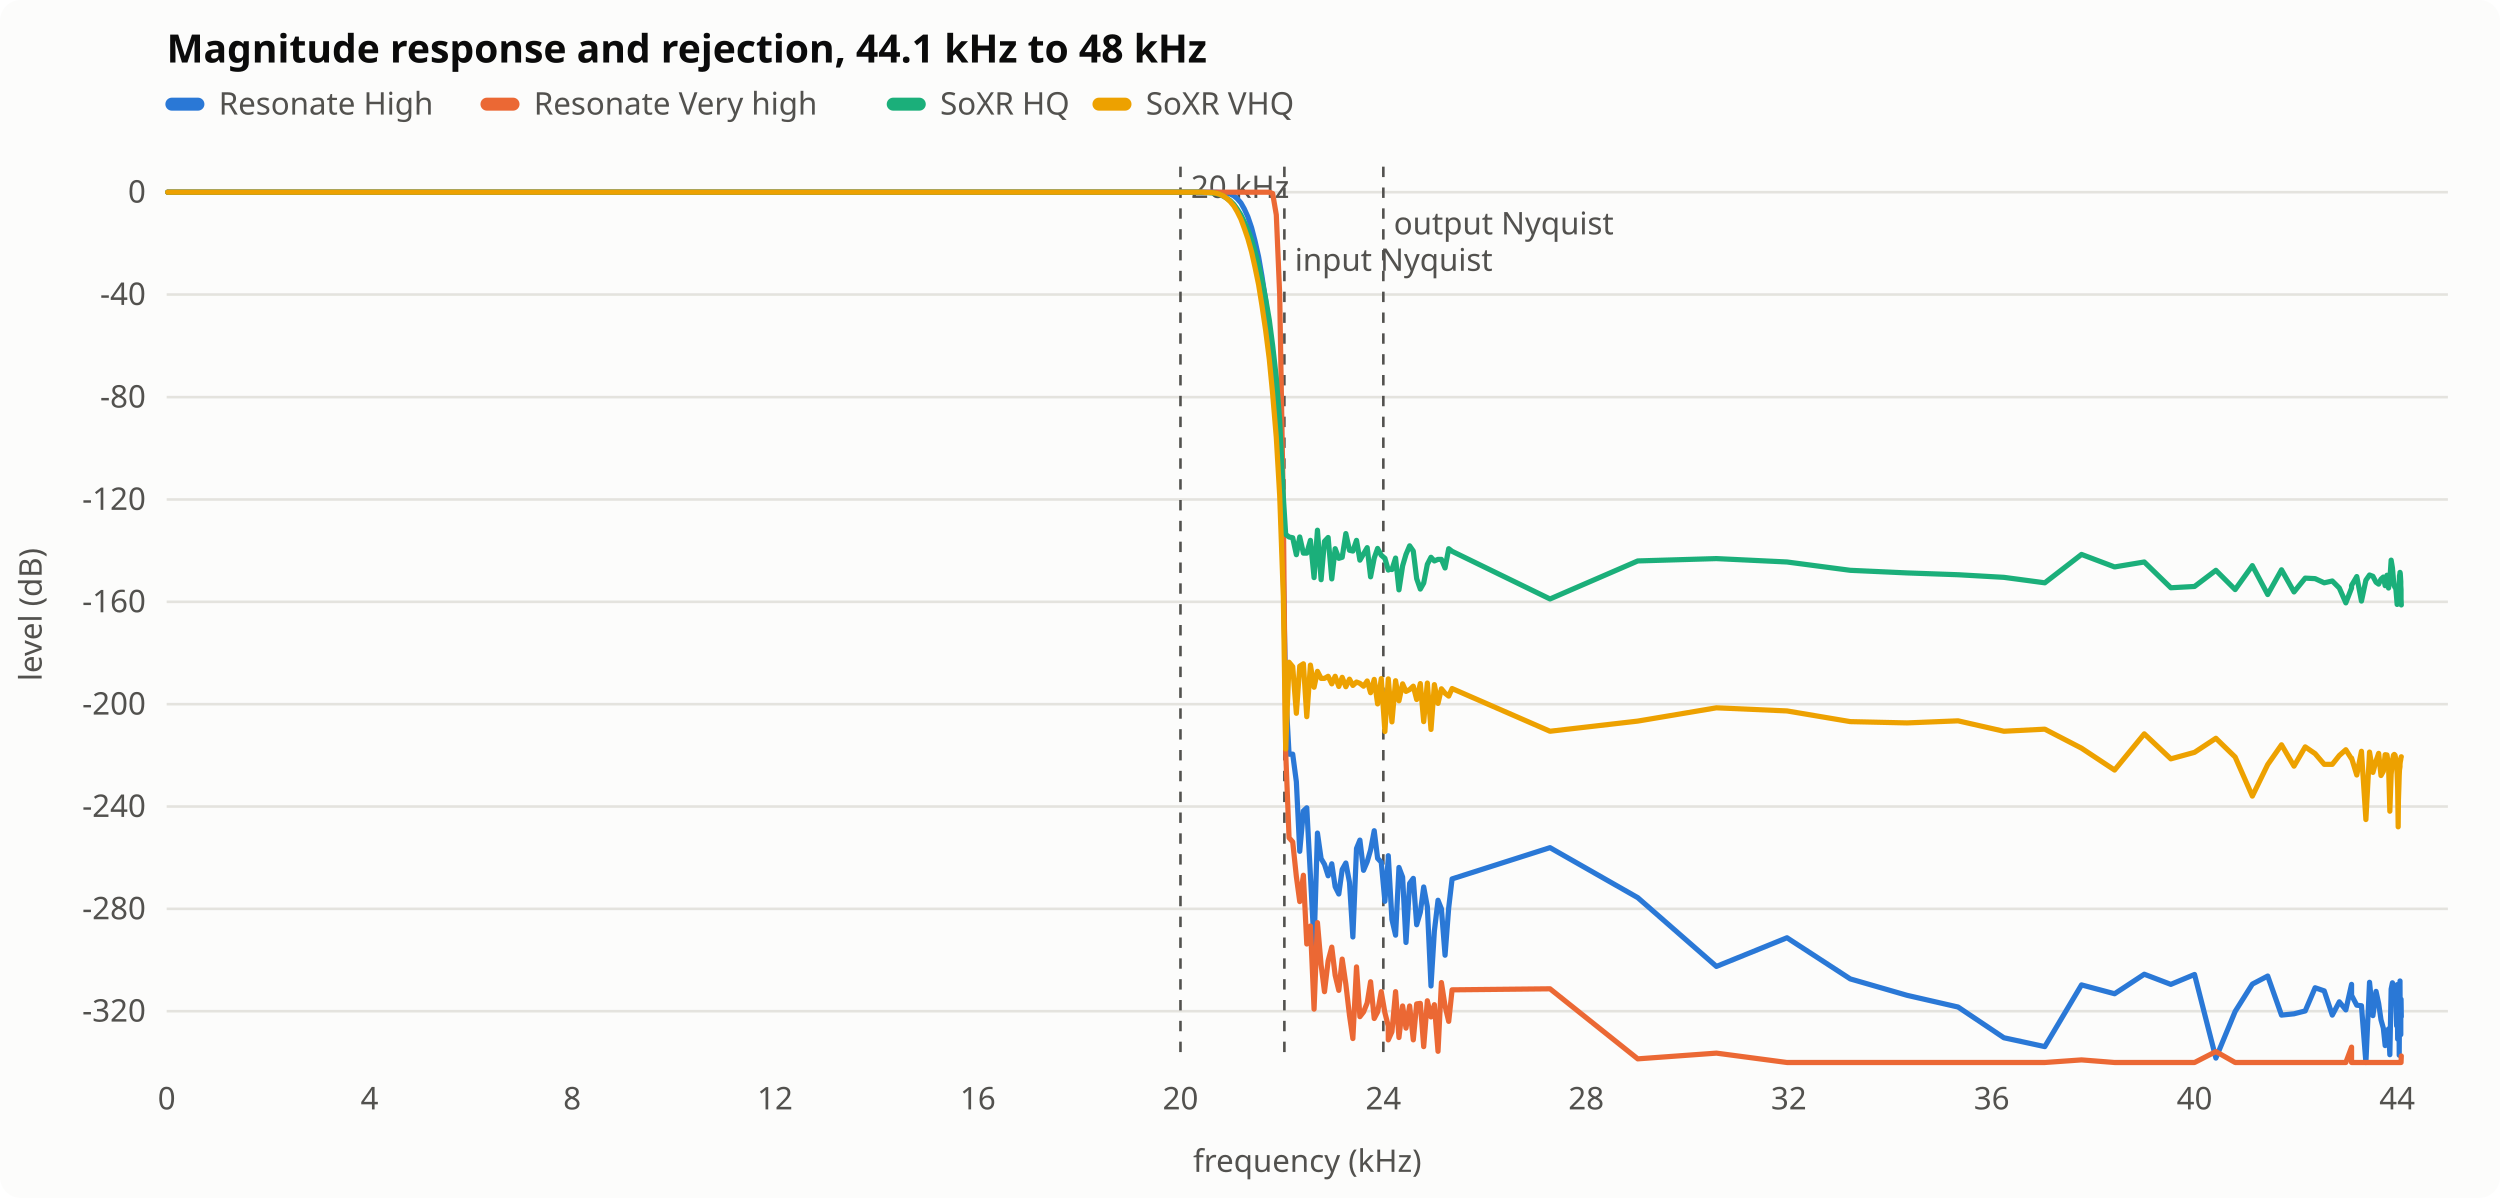
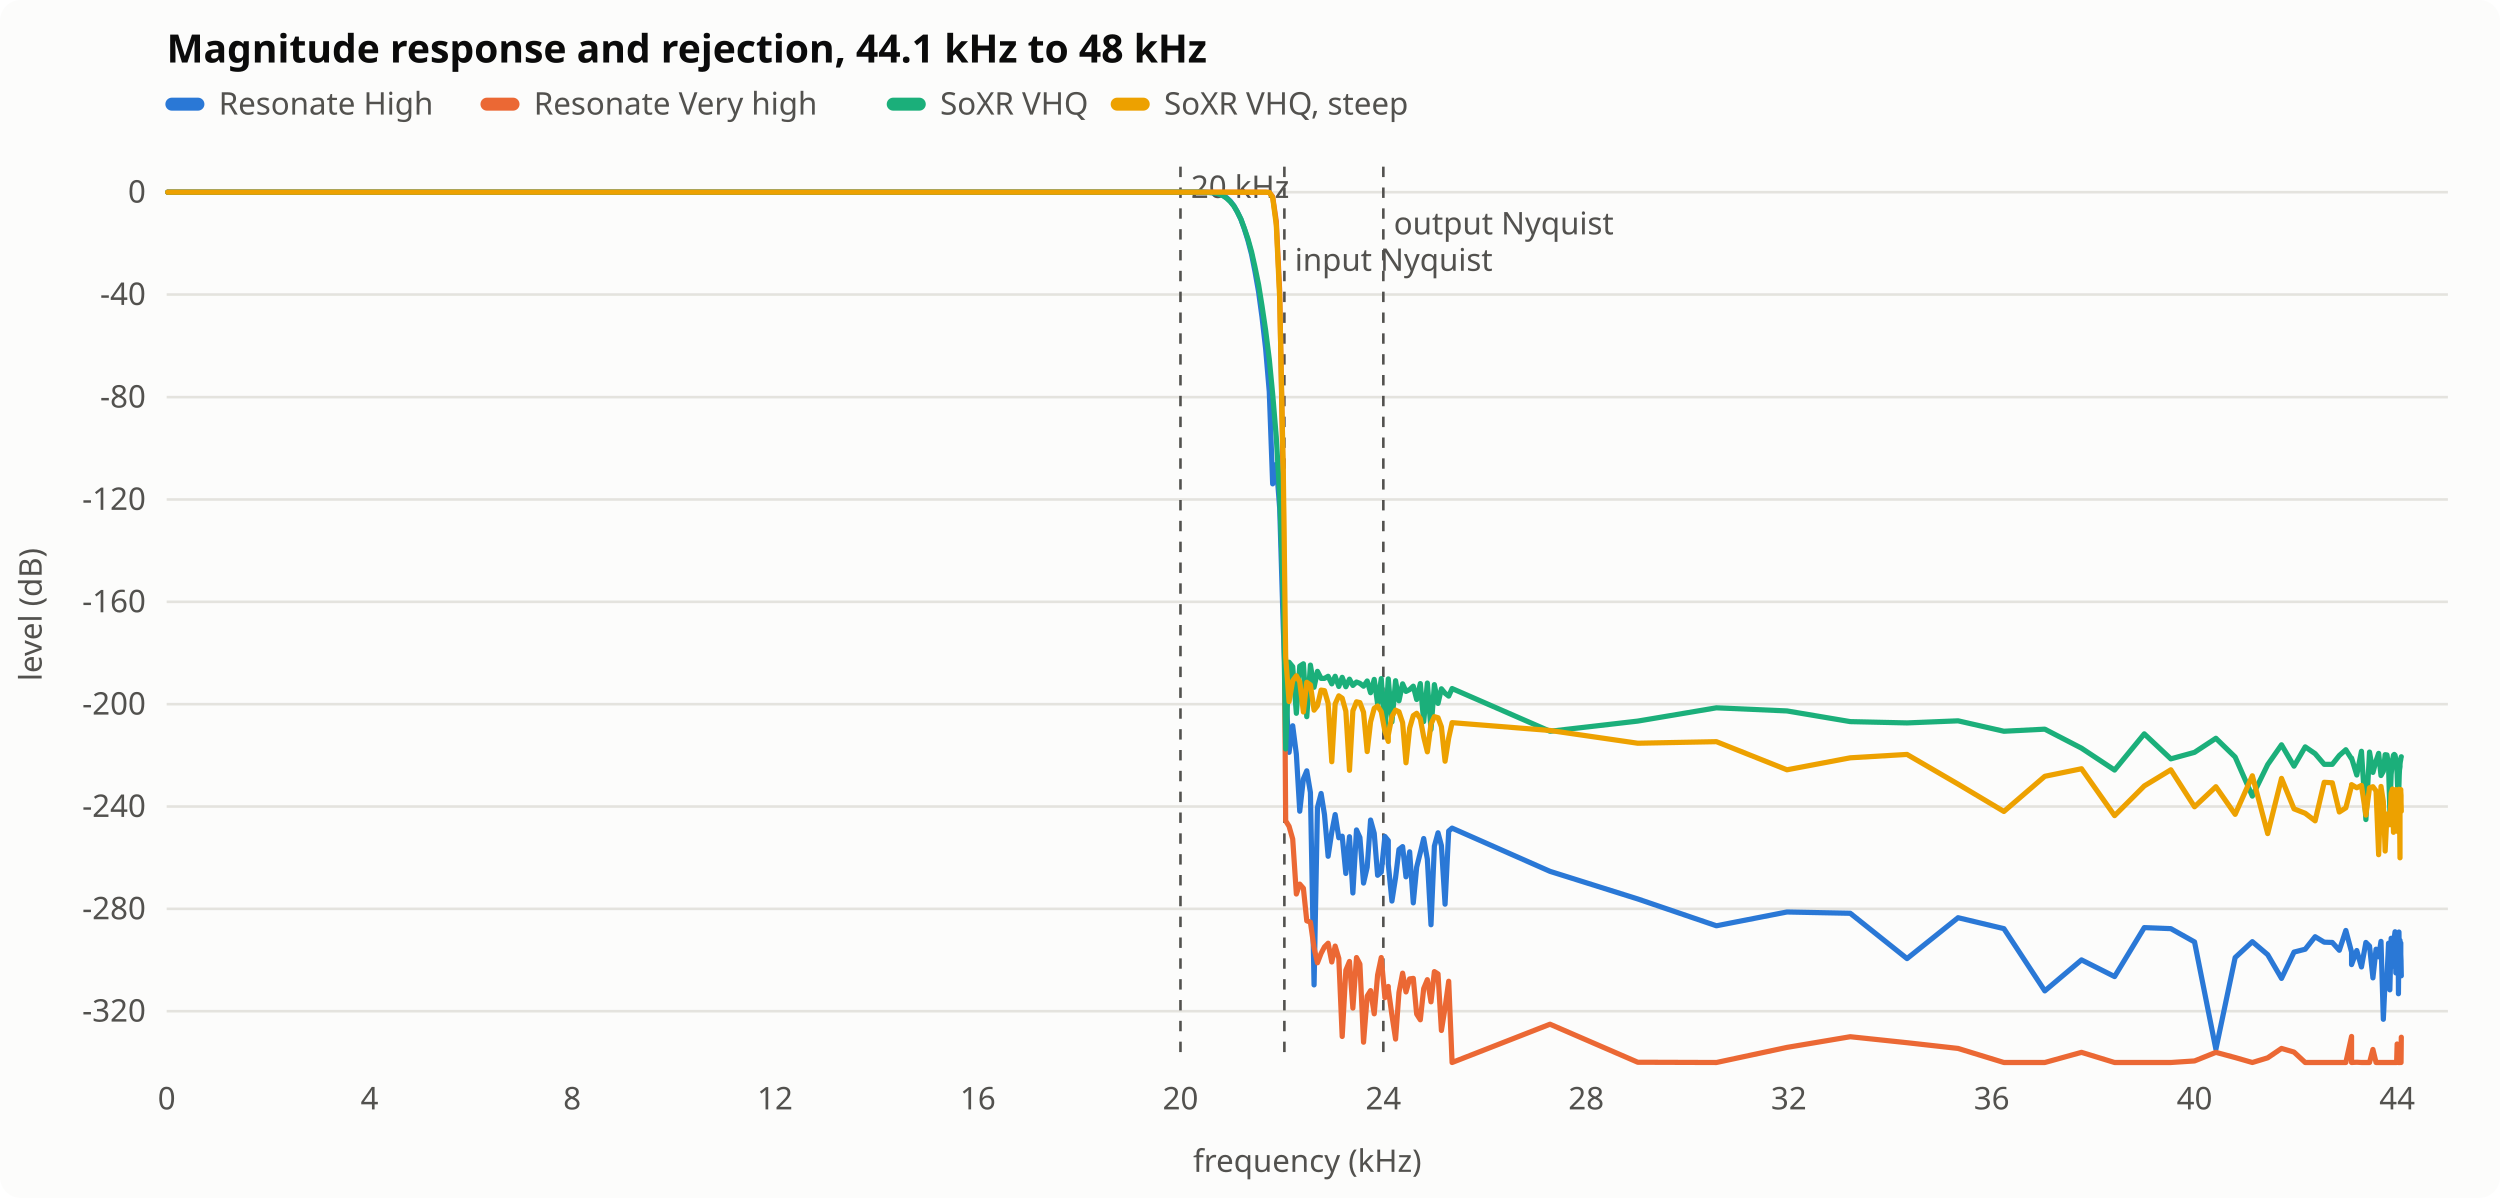
<svg xmlns="http://www.w3.org/2000/svg" viewBox="0 0 960 460" width="960" height="460" role="img" aria-label="Magnitude response and rejection, 44.1 kHz to 48 kHz">
  <style>
.surface { fill: #fcfcfb; }
text { fill: #52514e; font: 12px system-ui, sans-serif; }
.title { fill: #0b0b0b; font-size: 15px; font-weight: 600; }
.grid { stroke: #e4e3de; stroke-width: 1; }
.marker { stroke: #52514e; stroke-width: 1; stroke-dasharray: 4 4; }
.line { fill: none; stroke-width: 2; stroke-linejoin: round; stroke-linecap: round; }
.one { stroke: #2a78d6; fill: #2a78d6; }
.two { stroke: #eb6834; fill: #eb6834; }
.three { stroke: #1baf7a; fill: #1baf7a; }
.four { stroke: #eda100; fill: #eda100; }
.line.one, .line.two, .line.three, .line.four { fill: none; }
@media (prefers-color-scheme: dark) {
  .surface { fill: #1a1a19; }
  text { fill: #c3c2b7; }
  .title { fill: #f0efec; }
  .grid { stroke: #34332f; }
  .marker { stroke: #c3c2b7; }
  .one { stroke: #3987e5; fill: #3987e5; }
  .two { stroke: #d95926; fill: #d95926; }
  .three { stroke: #199e70; fill: #199e70; }
  .four { stroke: #c98500; fill: #c98500; }
  .line.one, .line.two, .line.three, .line.four { fill: none; }
}
</style>
  <rect class="surface" width="960" height="460" rx="8" />
  <text class="title" x="64" y="24">Magnitude response and rejection, 44.1 kHz to 48 kHz</text>
  <rect class="one" x="64" y="38" width="14" height="4" rx="2" />
  <text x="84" y="44">Resonate High</text>
  <rect class="two" x="185" y="38" width="14" height="4" rx="2" />
  <text x="205" y="44">Resonate Very high</text>
  <rect class="three" x="341" y="38" width="14" height="4" rx="2" />
-   <text x="361" y="44">SoXR HQ</text>
-   <rect class="four" x="420" y="38" width="14" height="4" rx="2" />
-   <text x="440" y="44">SoXR VHQ</text>
+   <text x="361" y="44">SoXR VHQ</text>
+   <rect class="four" x="427" y="38" width="14" height="4" rx="2" />
+   <text x="447" y="44">SoXR VHQ, steep</text>
  <line class="grid" x1="64" x2="940" y1="388.3" y2="388.3" />
  <text x="56" y="392.3" text-anchor="end">-320</text>
  <line class="grid" x1="64" x2="940" y1="349.0" y2="349.0" />
  <text x="56" y="353.0" text-anchor="end">-280</text>
  <line class="grid" x1="64" x2="940" y1="309.7" y2="309.7" />
  <text x="56" y="313.7" text-anchor="end">-240</text>
  <line class="grid" x1="64" x2="940" y1="270.4" y2="270.4" />
  <text x="56" y="274.4" text-anchor="end">-200</text>
  <line class="grid" x1="64" x2="940" y1="231.1" y2="231.1" />
  <text x="56" y="235.1" text-anchor="end">-160</text>
  <line class="grid" x1="64" x2="940" y1="191.8" y2="191.8" />
  <text x="56" y="195.8" text-anchor="end">-120</text>
  <line class="grid" x1="64" x2="940" y1="152.5" y2="152.5" />
  <text x="56" y="156.5" text-anchor="end">-80</text>
  <line class="grid" x1="64" x2="940" y1="113.1" y2="113.1" />
  <text x="56" y="117.1" text-anchor="end">-40</text>
  <line class="grid" x1="64" x2="940" y1="73.8" y2="73.8" />
  <text x="56" y="77.8" text-anchor="end">0</text>
  <text x="64.0" y="426" text-anchor="middle">0</text>
  <text x="141.9" y="426" text-anchor="middle">4</text>
  <text x="219.7" y="426" text-anchor="middle">8</text>
  <text x="297.6" y="426" text-anchor="middle">12</text>
  <text x="375.5" y="426" text-anchor="middle">16</text>
  <text x="453.3" y="426" text-anchor="middle">20</text>
  <text x="531.2" y="426" text-anchor="middle">24</text>
  <text x="609.1" y="426" text-anchor="middle">28</text>
  <text x="686.9" y="426" text-anchor="middle">32</text>
  <text x="764.8" y="426" text-anchor="middle">36</text>
  <text x="842.7" y="426" text-anchor="middle">40</text>
  <text x="920.5" y="426" text-anchor="middle">44</text>
  <text x="502" y="450" text-anchor="middle">frequency (kHz)</text>
  <text x="16" y="236" transform="rotate(-90 16 236)" text-anchor="middle">level (dB)</text>
  <line class="marker" x1="453.3" x2="453.3" y1="64" y2="408" />
  <text x="457.3" y="76">20 kHz</text>
  <line class="marker" x1="531.2" x2="531.2" y1="64" y2="408" />
  <text x="535.2" y="90">output Nyquist</text>
  <line class="marker" x1="493.2" x2="493.2" y1="64" y2="408" />
  <text x="497.2" y="104">input Nyquist</text>
-   <polyline class="line one" points="64.4,73.8 64.4,73.8 64.5,73.8 64.5,73.8 64.6,73.8 64.7,73.8 64.7,73.8 64.8,73.8 64.9,73.8 65.0,73.8 65.2,73.8 65.3,73.8 65.4,73.8 65.6,73.8 65.8,73.8 66.0,73.8 66.2,73.8 66.5,73.8 66.8,73.8 67.1,73.8 67.4,73.8 67.8,73.8 68.2,73.8 68.7,73.8 69.3,73.8 69.9,73.8 70.6,73.8 71.3,73.8 72.1,73.8 73.1,73.8 74.1,73.8 75.3,73.8 76.6,73.8 78.0,73.8 79.6,73.8 81.4,73.8 83.4,73.8 83.5,73.8 85.7,73.8 88.1,73.8 90.9,73.8 94.0,73.8 97.4,73.8 101.3,73.8 105.6,73.8 110.3,73.8 115.6,73.8 121.6,73.8 128.2,73.8 135.5,73.8 143.7,73.8 152.9,73.8 163.1,73.8 174.5,73.8 187.1,73.8 201.3,73.8 217.0,73.8 234.6,73.8 254.1,73.8 276.0,73.8 300.3,73.8 327.4,73.8 357.6,73.8 391.3,73.8 428.9,73.8 430.2,73.8 431.6,73.8 432.9,73.8 434.3,73.8 435.7,73.8 437.0,73.8 438.4,73.8 439.7,73.8 441.1,73.8 442.5,73.8 443.8,73.8 445.2,73.8 446.5,73.8 447.9,73.8 449.3,73.8 450.6,73.8 452.0,73.8 453.3,73.8 453.3,73.8 454.7,73.8 456.1,73.8 457.4,73.8 458.8,73.8 460.2,73.8 461.5,73.8 462.9,73.8 464.2,73.8 465.6,73.8 467.0,73.8 468.3,73.9 469.7,73.9 471.0,74.1 472.4,74.5 473.8,75.2 475.1,76.3 476.5,77.9 477.8,80.2 479.2,83.3 480.6,87.4 481.9,92.4 483.3,98.6 484.6,106.1 486.0,115.3 487.4,126.4 488.7,140.0 490.1,157.3 491.4,180.8 492.8,221.1 493.7,265.9 495.0,289.6 496.4,289.6 497.8,300.2 499.1,326.9 500.5,311.4 501.8,310.2 503.2,336.2 504.6,362.7 505.9,319.9 507.3,329.7 508.6,331.9 510.0,336.3 511.4,331.7 512.7,340.5 514.1,343.3 515.4,333.9 516.8,331.4 518.2,338.8 519.5,359.8 520.9,325.8 522.2,322.6 523.6,334.2 525.0,330.9 526.3,326.4 527.7,319.0 529.0,329.6 530.4,331.1 531.8,346.1 533.1,329.7 533.1,328.6 534.5,353.1 535.9,359.1 537.2,333.1 538.6,336.8 539.9,361.9 541.3,339.2 542.7,337.3 544.0,355.1 545.4,350.3 546.7,340.6 548.1,348.2 549.5,378.6 550.8,357.5 552.2,345.7 553.5,349.0 554.9,366.8 556.3,348.6 557.6,337.5 595.2,325.5 628.9,344.7 659.1,371.1 686.2,360.1 710.5,375.9 732.3,382.2 751.9,386.7 769.5,398.5 785.2,401.9 799.3,378.2 812.0,381.6 823.4,374.1 833.6,378.0 842.7,374.2 850.9,406.3 858.3,388.4 864.9,377.9 870.8,374.8 876.1,389.8 880.9,389.3 885.2,388.2 889.0,379.3 892.5,380.5 895.6,389.8 898.3,384.7 900.8,387.8 903.0,378.0 903.0,382.2 905.0,386.0 906.8,386.2 908.5,408.0 909.9,377.2 911.2,390.0 912.4,380.7 913.4,385.3 914.3,391.6 915.2,394.8 915.9,401.5 916.6,398.1 917.2,395.1 917.7,405.0 918.2,379.8 918.7,377.4 919.1,383.6 919.4,380.5 919.7,378.8 920.0,383.5 920.3,393.9 920.5,378.1 920.7,399.0 920.9,379.7 921.0,390.0 921.2,380.3 921.3,405.2 921.4,386.2 921.6,376.7 921.6,378.1 921.7,394.5 921.8,388.9 921.9,397.3 921.9,389.2 922.0,383.8 922.0,383.7 922.1,390.4" />
-   <polyline class="line two" points="64.4,73.8 64.4,73.8 64.5,73.8 64.5,73.8 64.6,73.8 64.7,73.8 64.7,73.8 64.8,73.8 64.9,73.8 65.0,73.8 65.2,73.8 65.3,73.8 65.4,73.8 65.6,73.8 65.8,73.8 66.0,73.8 66.2,73.8 66.5,73.8 66.8,73.8 67.1,73.8 67.4,73.8 67.8,73.8 68.2,73.8 68.7,73.8 69.3,73.8 69.9,73.8 70.6,73.8 71.3,73.8 72.1,73.8 73.1,73.8 74.1,73.8 75.3,73.8 76.6,73.8 78.0,73.8 79.6,73.8 81.4,73.8 83.4,73.8 83.5,73.8 85.7,73.8 88.1,73.8 90.9,73.8 94.0,73.8 97.4,73.8 101.3,73.8 105.6,73.8 110.3,73.8 115.6,73.8 121.6,73.8 128.2,73.8 135.5,73.8 143.7,73.8 152.9,73.8 163.1,73.8 174.5,73.8 187.1,73.8 201.3,73.8 217.0,73.8 234.6,73.8 254.1,73.8 276.0,73.8 300.3,73.8 327.4,73.8 357.6,73.8 391.3,73.8 428.9,73.8 430.2,73.8 431.6,73.8 432.9,73.8 434.3,73.8 435.7,73.8 437.0,73.8 438.4,73.8 439.7,73.8 441.1,73.8 442.5,73.8 443.8,73.8 445.2,73.8 446.5,73.8 447.9,73.8 449.3,73.8 450.6,73.8 452.0,73.8 453.3,73.8 453.3,73.8 454.7,73.8 456.1,73.8 457.4,73.8 458.8,73.8 460.2,73.8 461.5,73.8 462.9,73.8 464.2,73.8 465.6,73.8 467.0,73.8 468.3,73.8 469.7,73.8 471.0,73.8 472.4,73.8 473.8,73.8 475.1,73.8 476.5,73.8 477.8,73.8 479.2,73.8 480.6,73.8 481.9,73.8 483.3,73.8 484.6,73.8 486.0,73.8 487.4,73.8 488.7,74.3 490.1,82.5 491.4,113.1 492.8,195.6 493.7,288.7 495.0,321.7 496.4,323.3 497.8,336.6 499.1,346.2 500.5,336.1 501.8,362.5 503.2,355.6 504.6,387.5 505.9,354.3 507.3,370.5 508.6,380.8 510.0,369.0 511.4,363.7 512.7,374.5 514.1,380.3 515.4,368.3 516.8,377.9 518.2,389.9 519.5,398.8 520.9,371.3 522.2,390.4 523.6,388.6 525.0,385.1 526.3,377.0 527.7,391.1 529.0,388.6 530.4,380.8 531.8,388.9 533.1,394.0 533.1,399.3 534.5,396.2 535.9,380.8 537.2,398.4 538.6,386.3 539.9,394.8 541.3,386.3 542.7,399.3 544.0,385.5 545.4,385.3 546.7,401.9 548.1,384.3 549.5,390.5 550.8,385.8 552.2,403.7 553.5,377.3 554.9,386.3 556.3,392.2 557.6,380.1 595.2,379.7 628.9,406.6 659.1,404.4 686.2,408.0 710.5,408.0 732.3,408.0 751.9,408.0 769.5,408.0 785.2,408.0 799.3,407.0 812.0,408.0 823.4,408.0 833.6,408.0 842.7,408.0 850.9,403.8 858.3,408.0 864.9,408.0 870.8,408.0 876.1,408.0 880.9,408.0 885.2,408.0 889.0,408.0 892.5,408.0 895.6,408.0 898.3,408.0 900.8,408.0 903.0,402.1 903.0,408.0 905.0,408.0 906.8,408.0 908.5,408.0 909.9,408.0 911.2,408.0 912.4,408.0 913.4,408.0 914.3,408.0 915.2,408.0 915.9,408.0 916.6,408.0 917.2,408.0 917.7,408.0 918.2,408.0 918.7,408.0 919.1,408.0 919.4,408.0 919.7,408.0 920.0,408.0 920.3,408.0 920.5,408.0 920.7,408.0 920.9,408.0 921.0,408.0 921.2,408.0 921.3,408.0 921.4,408.0 921.6,408.0 921.6,408.0 921.7,408.0 921.8,408.0 921.9,408.0 921.9,408.0 922.0,408.0 922.0,408.0 922.1,405.5" />
-   <polyline class="line three" points="64.4,73.8 64.4,73.8 64.5,73.8 64.5,73.8 64.6,73.8 64.7,73.8 64.7,73.8 64.8,73.8 64.9,73.8 65.0,73.8 65.2,73.8 65.3,73.8 65.4,73.8 65.6,73.8 65.8,73.8 66.0,73.8 66.2,73.8 66.5,73.8 66.8,73.8 67.1,73.8 67.4,73.8 67.8,73.8 68.2,73.8 68.7,73.8 69.3,73.8 69.9,73.8 70.6,73.8 71.3,73.8 72.1,73.8 73.1,73.8 74.1,73.8 75.3,73.8 76.6,73.8 78.0,73.8 79.6,73.8 81.4,73.8 83.4,73.8 83.5,73.8 85.7,73.8 88.1,73.8 90.9,73.8 94.0,73.8 97.4,73.8 101.3,73.8 105.6,73.8 110.3,73.8 115.6,73.8 121.6,73.8 128.2,73.8 135.5,73.8 143.7,73.8 152.9,73.8 163.1,73.8 174.5,73.8 187.1,73.8 201.3,73.8 217.0,73.8 234.6,73.8 254.1,73.8 276.0,73.8 300.3,73.8 327.4,73.8 357.6,73.8 391.3,73.8 428.9,73.8 430.2,73.8 431.6,73.8 432.9,73.8 434.3,73.8 435.7,73.8 437.0,73.8 438.4,73.8 439.7,73.8 441.1,73.8 442.5,73.8 443.8,73.8 445.2,73.8 446.5,73.8 447.9,73.8 449.3,73.8 450.6,73.8 452.0,73.8 453.3,73.8 453.3,73.8 454.7,73.8 456.1,73.8 457.4,73.8 458.8,73.8 460.2,73.8 461.5,73.9 462.9,73.9 464.2,74.0 465.6,74.1 467.0,74.3 468.3,74.7 469.7,75.3 471.0,76.1 472.4,77.1 473.8,78.5 475.1,80.3 476.5,82.5 477.8,85.2 479.2,88.3 480.6,92.1 481.9,96.5 483.3,101.6 484.6,107.6 486.0,114.6 487.4,122.8 488.7,132.7 490.1,145.1 491.4,161.6 492.8,190.8 493.7,205.2 495.0,206.2 496.4,206.5 497.8,213.0 499.1,206.2 500.5,212.4 501.8,212.4 503.2,207.5 504.6,221.8 505.9,203.6 507.3,222.6 508.6,207.9 510.0,206.4 511.4,222.3 512.7,210.7 514.1,214.4 515.4,214.0 516.8,204.9 518.2,211.3 519.5,211.6 520.9,207.5 522.2,215.1 523.6,212.7 525.0,210.3 526.3,221.5 527.7,214.3 529.0,210.6 530.4,213.2 531.8,214.4 533.1,218.9 533.1,218.5 534.5,218.7 535.9,214.3 537.2,226.5 538.6,217.3 539.9,212.9 541.3,209.6 542.7,211.6 544.0,222.2 545.4,226.2 546.7,223.9 548.1,216.7 549.5,214.0 550.8,215.4 552.2,214.8 553.5,214.8 554.9,218.1 556.3,210.7 557.6,211.7 595.2,230.0 628.9,215.4 659.1,214.5 686.2,215.8 710.5,219.0 732.3,220.0 751.9,220.7 769.5,221.7 785.2,223.8 799.3,212.9 812.0,217.7 823.4,215.8 833.6,225.7 842.7,225.2 850.9,219.0 858.3,226.4 864.9,217.2 870.8,228.3 876.1,218.8 880.9,227.3 885.2,222.0 889.0,222.2 892.5,223.8 895.6,223.1 898.3,225.8 900.8,231.5 903.0,225.8 903.0,224.8 905.0,221.4 906.8,230.8 908.5,222.8 909.9,220.8 911.2,221.3 912.4,223.6 913.4,224.3 914.3,222.4 915.2,221.6 915.9,224.9 916.6,220.9 917.2,225.8 917.7,222.7 918.2,215.1 918.7,218.1 919.1,222.8 919.4,225.0 919.7,225.6 920.0,226.0 920.3,229.5 920.5,232.1 920.7,227.2 920.9,226.7 921.0,230.5 921.2,230.0 921.3,224.6 921.4,221.1 921.6,220.1 921.6,219.8 921.7,220.2 921.8,221.7 921.9,223.3 921.9,224.9 922.0,226.4 922.0,229.9 922.1,232.3" />
-   <polyline class="line four" points="64.4,73.8 64.4,73.8 64.5,73.8 64.5,73.8 64.6,73.8 64.7,73.8 64.7,73.8 64.8,73.8 64.9,73.8 65.0,73.8 65.2,73.8 65.3,73.8 65.4,73.8 65.6,73.8 65.8,73.8 66.0,73.8 66.2,73.8 66.5,73.8 66.8,73.8 67.1,73.8 67.4,73.8 67.8,73.8 68.2,73.8 68.7,73.8 69.3,73.8 69.9,73.8 70.6,73.8 71.3,73.8 72.1,73.8 73.1,73.8 74.1,73.8 75.3,73.8 76.6,73.8 78.0,73.8 79.6,73.8 81.4,73.8 83.4,73.8 83.5,73.8 85.7,73.8 88.1,73.8 90.9,73.8 94.0,73.8 97.4,73.8 101.3,73.8 105.6,73.8 110.3,73.8 115.6,73.8 121.6,73.8 128.2,73.8 135.5,73.8 143.7,73.8 152.9,73.8 163.1,73.8 174.5,73.8 187.1,73.8 201.3,73.8 217.0,73.8 234.6,73.8 254.1,73.8 276.0,73.8 300.3,73.8 327.4,73.8 357.6,73.8 391.3,73.8 428.9,73.8 430.2,73.8 431.6,73.8 432.9,73.8 434.3,73.8 435.7,73.8 437.0,73.8 438.4,73.8 439.7,73.8 441.1,73.8 442.5,73.8 443.8,73.8 445.2,73.8 446.5,73.8 447.9,73.8 449.3,73.8 450.6,73.8 452.0,73.8 453.3,73.8 453.3,73.8 454.7,73.8 456.1,73.8 457.4,73.8 458.8,73.8 460.2,73.8 461.5,73.8 462.9,73.9 464.2,73.9 465.6,74.0 467.0,74.2 468.3,74.6 469.7,75.2 471.0,76.1 472.4,77.4 473.8,79.1 475.1,81.3 476.5,84.1 477.8,87.6 479.2,91.7 480.6,96.7 481.9,102.5 483.3,109.3 484.6,117.4 486.0,126.8 487.4,137.9 488.7,151.3 490.1,168.0 491.4,190.3 492.8,229.1 493.7,287.6 495.0,254.3 496.4,256.0 497.8,273.9 499.1,255.8 500.5,254.9 501.8,275.2 503.2,255.4 504.6,263.9 505.9,257.8 507.3,260.5 508.6,260.5 510.0,259.7 511.4,262.6 512.7,259.7 514.1,263.6 515.4,260.1 516.8,263.7 518.2,260.8 519.5,263.2 520.9,261.9 522.2,262.4 523.6,263.5 525.0,261.5 526.3,266.0 527.7,260.9 529.0,270.3 530.4,260.6 531.8,280.9 533.1,260.7 533.1,260.7 534.5,277.2 535.9,261.4 537.2,269.1 538.6,262.6 539.9,265.5 541.3,264.8 542.7,263.5 544.0,268.6 545.4,262.5 546.7,277.1 548.1,262.3 549.5,280.1 550.8,262.9 552.2,270.1 553.5,264.5 554.9,266.2 556.3,267.3 557.6,264.4 595.2,280.8 628.9,276.9 659.1,271.8 686.2,273.0 710.5,277.1 732.3,277.6 751.9,276.8 769.5,280.8 785.2,280.0 799.3,287.3 812.0,295.7 823.4,281.8 833.6,291.4 842.7,288.9 850.9,283.5 858.3,290.7 864.9,305.7 870.8,293.6 876.1,286.0 880.9,294.2 885.2,286.8 889.0,289.4 892.5,293.5 895.6,293.5 898.3,290.1 900.8,287.9 903.0,291.4 903.0,291.1 905.0,297.6 906.8,288.5 908.5,314.7 909.9,288.8 911.2,296.6 912.4,292.2 913.4,289.3 914.3,297.8 915.2,296.2 915.9,289.8 916.6,289.9 917.2,294.1 917.7,311.5 918.2,297.3 918.7,292.0 919.1,290.0 919.4,289.7 919.7,290.0 920.0,291.7 920.3,294.0 920.5,297.3 920.7,302.6 920.9,317.5 921.0,307.3 921.2,301.3 921.3,297.8 921.4,295.7 921.6,294.4 921.6,293.5 921.7,292.6 921.8,292.1 921.9,291.6 921.9,291.3 922.0,291.0 922.0,290.8 922.1,290.6" />
+   <polyline class="line one" points="64.4,73.8 64.4,73.8 64.5,73.8 64.5,73.8 64.6,73.8 64.7,73.8 64.7,73.8 64.8,73.8 64.9,73.8 65.0,73.8 65.2,73.8 65.3,73.8 65.4,73.8 65.6,73.8 65.8,73.8 66.0,73.8 66.2,73.8 66.5,73.8 66.8,73.8 67.1,73.8 67.4,73.8 67.8,73.8 68.2,73.8 68.7,73.8 69.3,73.8 69.9,73.8 70.6,73.8 71.3,73.8 72.1,73.8 73.1,73.8 74.1,73.8 75.3,73.8 76.6,73.8 78.0,73.8 79.6,73.8 81.4,73.8 83.4,73.8 83.5,73.8 85.7,73.8 88.1,73.8 90.9,73.8 94.0,73.8 97.4,73.8 101.3,73.8 105.6,73.8 110.3,73.8 115.6,73.8 121.6,73.8 128.2,73.8 135.5,73.8 143.7,73.8 152.9,73.8 163.1,73.8 174.5,73.8 187.1,73.8 201.3,73.8 217.0,73.8 234.6,73.8 254.1,73.8 276.0,73.8 300.3,73.8 327.4,73.8 357.6,73.8 391.3,73.8 428.9,73.8 430.2,73.8 431.6,73.8 432.9,73.8 434.3,73.8 435.7,73.8 437.0,73.8 438.4,73.8 439.7,73.8 441.1,73.8 442.5,73.8 443.8,73.8 445.2,73.8 446.5,73.8 447.9,73.8 449.3,73.8 450.6,73.8 452.0,73.8 453.3,73.8 453.3,73.8 454.7,73.8 456.1,73.8 457.4,73.8 458.8,73.8 460.2,73.8 461.5,73.8 462.9,73.8 464.2,73.9 465.6,74.0 467.0,74.1 468.3,74.5 469.7,75.1 471.0,75.9 472.4,77.2 473.8,79.0 475.1,81.3 476.5,84.2 477.8,87.8 479.2,92.3 480.6,97.7 481.9,104.2 483.3,112.1 484.6,121.7 486.0,133.9 487.4,150.4 488.7,185.8 490.1,178.3 491.4,195.2 492.8,241.6 493.7,264.6 495.0,288.9 496.4,278.7 497.8,289.6 499.1,311.5 500.5,299.1 501.8,296.0 503.2,304.3 504.6,378.2 505.9,310.1 507.3,304.7 508.6,312.8 510.0,328.8 511.4,319.5 512.7,312.8 514.1,321.7 515.4,321.1 516.8,335.4 518.2,321.3 519.5,342.9 520.9,318.7 522.2,321.6 523.6,339.1 525.0,333.0 526.3,314.9 527.7,320.0 529.0,336.1 530.4,334.9 531.8,321.2 533.1,322.8 533.1,331.8 534.5,346.0 535.9,337.0 537.2,326.2 538.6,325.1 539.9,336.7 541.3,327.1 542.7,346.7 544.0,333.0 545.4,327.4 546.7,322.0 548.1,329.9 549.5,355.1 550.8,324.9 552.2,319.8 553.5,324.7 554.9,347.2 556.3,319.1 557.6,318.0 595.2,334.6 628.9,345.2 659.1,355.5 686.2,350.2 710.5,350.7 732.3,368.1 751.9,352.4 769.5,356.6 785.2,380.5 799.3,368.6 812.0,375.0 823.4,356.2 833.6,356.6 842.7,361.7 850.9,402.9 858.3,367.7 864.9,361.6 870.8,366.6 876.1,375.7 880.9,365.6 885.2,364.5 889.0,359.7 892.5,361.8 895.6,361.9 898.3,364.9 900.8,357.3 903.0,365.6 903.0,370.4 905.0,365.0 906.8,371.3 908.5,361.9 909.9,363.3 911.2,375.5 912.4,364.5 913.4,367.4 914.3,361.5 915.2,391.4 915.9,376.3 916.6,375.2 917.2,362.2 917.7,380.1 918.2,360.3 918.7,361.9 919.1,371.1 919.4,360.0 919.7,357.8 920.0,373.6 920.3,373.2 920.5,369.1 920.7,367.2 920.9,360.1 921.0,381.6 921.2,357.9 921.3,364.4 921.4,371.7 921.6,365.5 921.6,361.1 921.7,373.6 921.8,364.7 921.9,362.1 921.9,366.5 922.0,369.0 922.0,369.6 922.1,374.7" />
+   <polyline class="line two" points="64.4,73.8 64.4,73.8 64.5,73.8 64.5,73.8 64.6,73.8 64.7,73.8 64.7,73.8 64.8,73.8 64.9,73.8 65.0,73.8 65.2,73.8 65.3,73.8 65.4,73.8 65.6,73.8 65.8,73.8 66.0,73.8 66.2,73.8 66.5,73.8 66.8,73.8 67.1,73.8 67.4,73.8 67.8,73.8 68.2,73.8 68.7,73.8 69.3,73.8 69.9,73.8 70.6,73.8 71.3,73.8 72.1,73.8 73.1,73.8 74.1,73.8 75.3,73.8 76.6,73.8 78.0,73.8 79.6,73.8 81.4,73.8 83.4,73.8 83.5,73.8 85.7,73.8 88.1,73.8 90.9,73.8 94.0,73.8 97.4,73.8 101.3,73.8 105.6,73.8 110.3,73.8 115.6,73.8 121.6,73.8 128.2,73.8 135.5,73.8 143.7,73.8 152.9,73.8 163.1,73.8 174.5,73.8 187.1,73.8 201.3,73.8 217.0,73.8 234.6,73.8 254.1,73.8 276.0,73.8 300.3,73.8 327.4,73.8 357.6,73.8 391.3,73.8 428.9,73.8 430.2,73.8 431.6,73.8 432.9,73.8 434.3,73.8 435.7,73.8 437.0,73.8 438.4,73.8 439.7,73.8 441.1,73.8 442.5,73.8 443.8,73.8 445.2,73.8 446.5,73.8 447.9,73.8 449.3,73.8 450.6,73.8 452.0,73.8 453.3,73.8 453.3,73.8 454.7,73.8 456.1,73.8 457.4,73.8 458.8,73.8 460.2,73.8 461.5,73.8 462.9,73.8 464.2,73.8 465.6,73.8 467.0,73.8 468.3,73.8 469.7,73.8 471.0,73.8 472.4,73.8 473.8,73.8 475.1,73.8 476.5,73.8 477.8,73.8 479.2,73.8 480.6,73.8 481.9,73.8 483.3,73.8 484.6,73.8 486.0,73.8 487.4,73.9 488.7,75.5 490.1,85.0 491.4,111.9 492.8,189.3 493.7,315.2 495.0,317.3 496.4,322.2 497.8,343.3 499.1,339.5 500.5,341.1 501.8,353.6 503.2,354.1 504.6,364.0 505.9,369.7 507.3,366.1 508.6,363.6 510.0,362.2 511.4,369.4 512.7,363.3 514.1,368.0 515.4,398.0 516.8,372.6 518.2,369.2 519.5,387.1 520.9,367.7 522.2,370.2 523.6,400.2 525.0,382.5 526.3,380.4 527.7,389.3 529.0,374.4 530.4,367.7 531.8,383.1 533.1,378.8 533.1,379.7 534.5,389.8 535.9,399.0 537.2,381.1 538.6,373.7 539.9,380.9 541.3,375.9 542.7,375.7 544.0,389.4 545.4,391.6 546.7,379.6 548.1,376.2 549.5,384.7 550.8,373.1 552.2,374.0 553.5,395.7 554.9,387.0 556.3,376.8 557.6,408.0 595.2,393.3 628.9,407.9 659.1,408.0 686.2,402.2 710.5,398.1 732.3,400.4 751.9,402.6 769.5,408.0 785.2,408.0 799.3,404.1 812.0,408.0 823.4,408.0 833.6,408.0 842.7,407.4 850.9,404.1 858.3,406.1 864.9,408.0 870.8,406.2 876.1,402.6 880.9,404.0 885.2,408.0 889.0,408.0 892.5,408.0 895.6,408.0 898.3,408.0 900.8,408.0 903.0,398.0 903.0,408.0 905.0,407.9 906.8,408.0 908.5,408.0 909.9,408.0 911.2,403.0 912.4,408.0 913.4,408.0 914.3,408.0 915.2,408.0 915.9,408.0 916.6,408.0 917.2,408.0 917.7,408.0 918.2,408.0 918.7,408.0 919.1,408.0 919.4,408.0 919.7,408.0 920.0,408.0 920.3,408.0 920.5,400.9 920.7,405.1 920.9,408.0 921.0,408.0 921.2,408.0 921.3,408.0 921.4,408.0 921.6,408.0 921.6,408.0 921.7,408.0 921.8,401.7 921.9,408.0 921.9,408.0 922.0,407.9 922.0,408.0 922.1,398.3" />
+   <polyline class="line three" points="64.4,73.8 64.4,73.8 64.5,73.8 64.5,73.8 64.6,73.8 64.7,73.8 64.7,73.8 64.8,73.8 64.9,73.8 65.0,73.8 65.2,73.8 65.3,73.8 65.4,73.8 65.6,73.8 65.8,73.8 66.0,73.8 66.2,73.8 66.5,73.8 66.8,73.8 67.1,73.8 67.4,73.8 67.8,73.8 68.2,73.8 68.7,73.8 69.3,73.8 69.9,73.8 70.6,73.8 71.3,73.8 72.1,73.8 73.1,73.8 74.1,73.8 75.3,73.8 76.6,73.8 78.0,73.8 79.6,73.8 81.4,73.8 83.4,73.8 83.5,73.8 85.7,73.8 88.1,73.8 90.9,73.8 94.0,73.8 97.4,73.8 101.3,73.8 105.6,73.8 110.3,73.8 115.6,73.8 121.6,73.8 128.2,73.8 135.5,73.8 143.7,73.8 152.9,73.8 163.1,73.8 174.5,73.8 187.1,73.8 201.3,73.8 217.0,73.8 234.6,73.8 254.1,73.8 276.0,73.8 300.3,73.8 327.4,73.8 357.6,73.8 391.3,73.8 428.9,73.8 430.2,73.8 431.6,73.8 432.9,73.8 434.3,73.8 435.7,73.8 437.0,73.8 438.4,73.8 439.7,73.8 441.1,73.8 442.5,73.8 443.8,73.8 445.2,73.8 446.5,73.8 447.9,73.8 449.3,73.8 450.6,73.8 452.0,73.8 453.3,73.8 453.3,73.8 454.7,73.8 456.1,73.8 457.4,73.8 458.8,73.8 460.2,73.8 461.5,73.8 462.9,73.9 464.2,73.9 465.6,74.0 467.0,74.2 468.3,74.6 469.7,75.2 471.0,76.1 472.4,77.4 473.8,79.1 475.1,81.3 476.5,84.1 477.8,87.6 479.2,91.7 480.6,96.7 481.9,102.5 483.3,109.3 484.6,117.4 486.0,126.8 487.4,137.9 488.7,151.3 490.1,168.0 491.4,190.3 492.8,229.1 493.7,287.6 495.0,254.3 496.4,256.0 497.8,273.9 499.1,255.8 500.5,254.9 501.8,275.2 503.2,255.4 504.6,263.9 505.9,257.8 507.3,260.5 508.6,260.5 510.0,259.7 511.4,262.6 512.7,259.7 514.1,263.6 515.4,260.1 516.8,263.7 518.2,260.8 519.5,263.2 520.9,261.9 522.2,262.4 523.6,263.5 525.0,261.5 526.3,266.0 527.7,260.9 529.0,270.3 530.4,260.6 531.8,280.9 533.1,260.7 533.1,260.7 534.5,277.2 535.9,261.4 537.2,269.1 538.6,262.6 539.9,265.5 541.3,264.8 542.7,263.5 544.0,268.6 545.4,262.5 546.7,277.1 548.1,262.3 549.5,280.1 550.8,262.9 552.2,270.1 553.5,264.5 554.9,266.2 556.3,267.3 557.6,264.4 595.2,280.8 628.9,276.9 659.1,271.8 686.2,273.0 710.5,277.1 732.3,277.6 751.9,276.8 769.5,280.8 785.2,280.0 799.3,287.3 812.0,295.7 823.4,281.8 833.6,291.4 842.7,288.9 850.9,283.5 858.3,290.7 864.9,305.7 870.8,293.6 876.1,286.0 880.9,294.2 885.2,286.8 889.0,289.4 892.5,293.5 895.6,293.5 898.3,290.1 900.8,287.9 903.0,291.4 903.0,291.1 905.0,297.6 906.8,288.5 908.5,314.7 909.9,288.8 911.2,296.6 912.4,292.2 913.4,289.3 914.3,297.8 915.2,296.2 915.9,289.8 916.6,289.9 917.2,294.1 917.7,311.5 918.2,297.3 918.7,292.0 919.1,290.0 919.4,289.7 919.7,290.0 920.0,291.7 920.3,294.0 920.5,297.3 920.7,302.6 920.9,317.5 921.0,307.3 921.2,301.3 921.3,297.8 921.4,295.7 921.6,294.4 921.6,293.5 921.7,292.6 921.8,292.1 921.9,291.6 921.9,291.3 922.0,291.0 922.0,290.8 922.1,290.6" />
+   <polyline class="line four" points="64.4,73.8 64.4,73.8 64.5,73.8 64.5,73.8 64.6,73.8 64.7,73.8 64.7,73.8 64.8,73.8 64.9,73.8 65.0,73.8 65.2,73.8 65.3,73.8 65.4,73.8 65.6,73.8 65.8,73.8 66.0,73.8 66.2,73.8 66.5,73.8 66.8,73.8 67.1,73.8 67.4,73.8 67.8,73.8 68.2,73.8 68.7,73.8 69.3,73.8 69.9,73.8 70.6,73.8 71.3,73.8 72.1,73.8 73.1,73.8 74.1,73.8 75.3,73.8 76.6,73.8 78.0,73.8 79.6,73.8 81.4,73.8 83.4,73.8 83.5,73.8 85.7,73.8 88.1,73.8 90.9,73.8 94.0,73.8 97.4,73.8 101.3,73.8 105.6,73.8 110.3,73.8 115.6,73.8 121.6,73.8 128.2,73.8 135.5,73.8 143.7,73.8 152.9,73.8 163.1,73.8 174.5,73.8 187.1,73.8 201.3,73.8 217.0,73.8 234.6,73.8 254.1,73.8 276.0,73.8 300.3,73.8 327.4,73.8 357.6,73.8 391.3,73.8 428.9,73.8 430.2,73.8 431.6,73.8 432.9,73.8 434.3,73.8 435.7,73.8 437.0,73.8 438.4,73.8 439.7,73.8 441.1,73.8 442.5,73.8 443.8,73.8 445.2,73.8 446.5,73.8 447.9,73.8 449.3,73.8 450.6,73.8 452.0,73.8 453.3,73.8 453.3,73.8 454.7,73.8 456.1,73.8 457.4,73.8 458.8,73.8 460.2,73.8 461.5,73.8 462.9,73.8 464.2,73.8 465.6,73.8 467.0,73.8 468.3,73.8 469.7,73.8 471.0,73.8 472.4,73.8 473.8,73.8 475.1,73.8 476.5,73.8 477.8,73.8 479.2,73.8 480.6,73.8 481.9,73.8 483.3,73.8 484.6,73.8 486.0,73.8 487.4,73.9 488.7,75.8 490.1,86.5 491.4,114.7 492.8,181.7 493.7,252.3 495.0,269.4 496.4,261.4 497.8,259.5 499.1,261.8 500.5,273.4 501.8,262.0 503.2,263.0 504.6,272.7 505.9,271.0 507.3,265.0 508.6,265.2 510.0,270.1 511.4,292.5 512.7,270.3 514.1,267.2 515.4,268.1 516.8,273.1 518.2,295.8 519.5,273.0 520.9,269.5 522.2,269.8 523.6,273.5 525.0,288.6 526.3,277.2 527.7,272.0 529.0,271.1 530.4,273.3 531.8,280.8 533.1,284.7 533.1,282.3 534.5,275.1 535.9,272.7 537.2,273.3 538.6,277.5 539.9,292.9 541.3,279.6 542.7,274.8 544.0,273.9 545.4,276.0 546.7,283.0 548.1,288.7 549.5,278.0 550.8,275.2 552.2,275.6 553.5,279.1 554.9,292.3 556.3,283.4 557.6,277.5 595.2,280.5 628.9,285.4 659.1,284.8 686.2,295.6 710.5,291.0 732.3,289.7 751.9,301.1 769.5,311.6 785.2,298.1 799.3,295.2 812.0,313.2 823.4,301.8 833.6,295.6 842.7,309.8 850.9,302.1 858.3,312.7 864.9,297.9 870.8,320.1 876.1,298.9 880.9,310.6 885.2,312.3 889.0,315.2 892.5,300.4 895.6,300.6 898.3,311.8 900.8,310.2 903.0,301.7 903.0,301.3 905.0,302.5 906.8,301.6 908.5,313.0 909.9,302.5 911.2,302.1 912.4,303.7 913.4,328.2 914.3,302.0 915.2,307.8 915.9,326.8 916.6,312.6 917.2,315.4 917.7,316.7 918.2,304.7 918.7,303.0 919.1,319.6 919.4,303.3 919.7,317.8 920.0,303.2 920.3,319.1 920.5,304.4 920.7,304.0 920.9,319.4 921.0,307.1 921.2,303.1 921.3,304.1 921.4,309.7 921.6,329.4 921.6,308.9 921.7,304.8 921.8,303.3 921.9,303.2 921.9,304.0 922.0,305.5 922.0,308.0 922.1,311.5" />
</svg>
